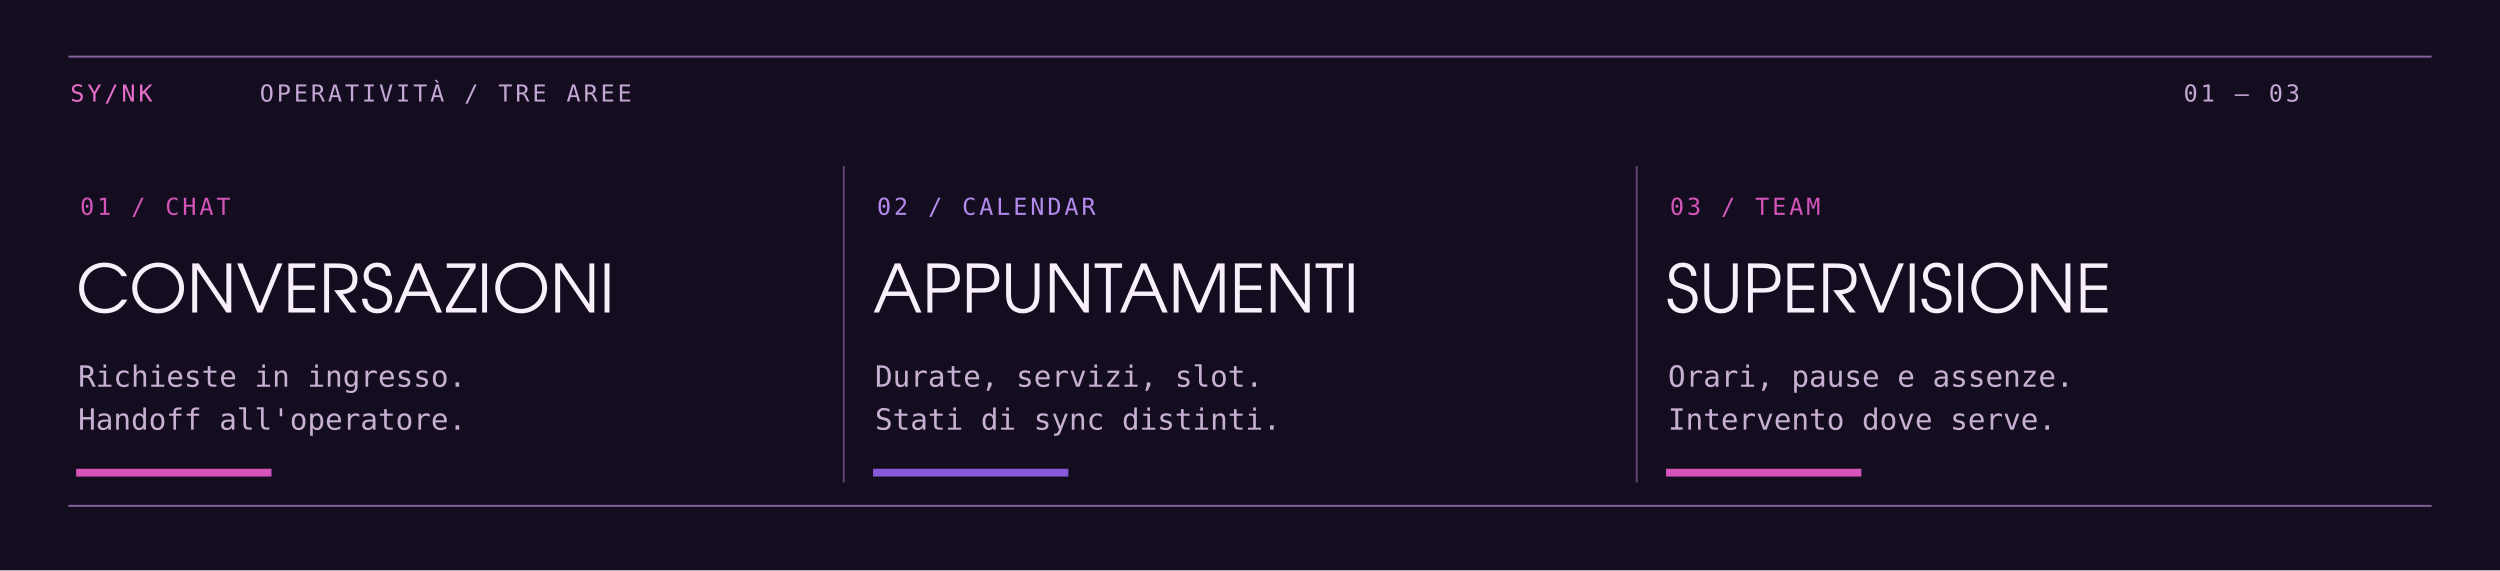
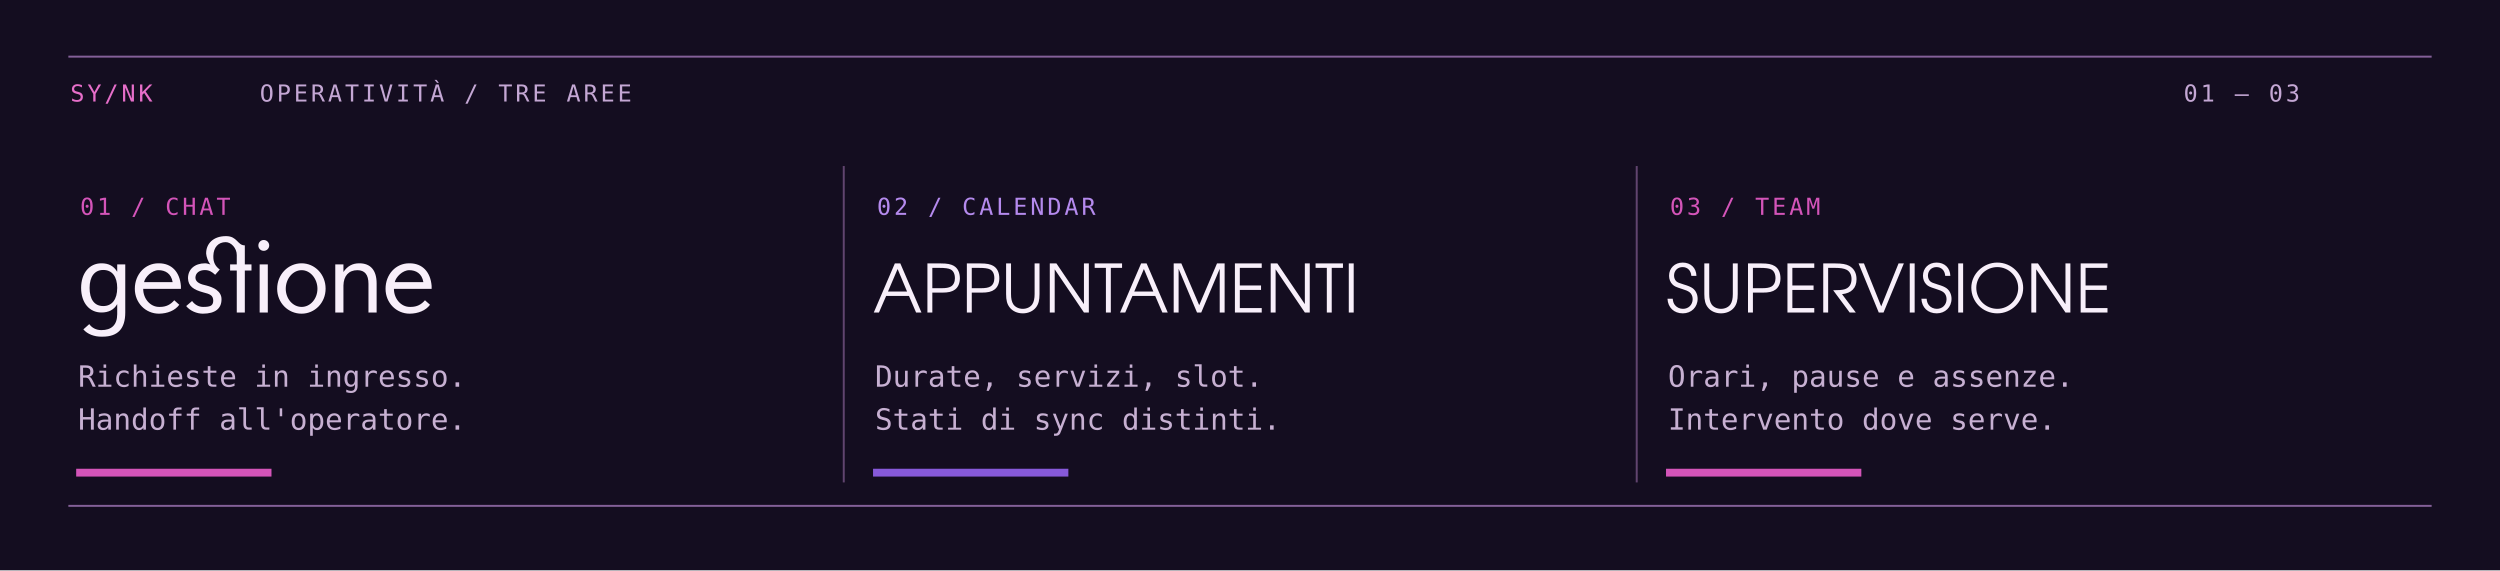
<svg xmlns="http://www.w3.org/2000/svg" width="1280" height="292" viewBox="0 0 1280 292" role="img" aria-labelledby="t d">
  <rect width="1280" height="292" fill="#140D20" />
  <path d="M35 29H1245M35 259H1245" stroke="#846099" />
  <path d="M432 85V247M838 85V247" stroke="#61446F" stroke-width="1" />
  <g font-family="Consolas,DejaVu Sans Mono,monospace" font-size="12" letter-spacing="1.5">
    <text x="36" y="52" fill="#E66EC9">SY/NK</text>
    <text x="133" y="52" fill="#C4A7D4">OPERATIVITÀ / TRE AREE</text>
    <text x="1118" y="52" fill="#C4A7D4">01 — 03</text>
    <text x="41" y="110" fill="#D454B9">01 / CHAT</text>
    <text x="449" y="110" fill="#B58AEE">02 / CALENDAR</text>
    <text x="855" y="110" fill="#D454B9">03 / TEAM</text>
  </g>
  <g font-family="Universalis ADF Std,URW Gothic,Arial,sans-serif" font-variant-ligatures="common-ligatures discretionary-ligatures" font-weight="400" letter-spacing=".1" font-size="34" fill="#F8EFFA">
-     <text x="39" y="160">CONVERSAZIONI</text>
+     <g transform="translate(39 160) scale(0.055 -0.055)">
+       <path d="M382 229C382 122 334 60 252 60C169 60 125 123 125 229C125 336 173 396 252 396C336 396 382 333 382 229ZM457 0V448H382V379C349 434 302 458 235 458C121 458 46 364 46 229C46 90 124 0 235 0C302 0 352 25 382 78V-15C382 -117 328 -164 234 -164C186 -164 145 -142 122 -108L67 -157C105 -203 171 -225 233 -225H245C390 -225 457 -149 457 0ZM913 114C879 74 838 52 780 52H772C690 52 624 128 624 220H975V222V247C965 376 890 458 770 458H766C641 458 546 354 546 221C546 90 646 -11 771 -11C850 -10 920 18 960 72ZM632 283C642 330 704 394 767 394C829 394 885 363 898 283ZM1024 60C1061 14 1125 -11 1179 -11C1297 -11 1353 39 1353 122V124C1353 199 1279 234 1213 251C1162 262 1113 278 1110 322C1110 369 1148 395 1198 395C1239 395 1265 378 1294 351L1337 400C1295 430 1277 468 1277 517V528C1279 606 1323 655 1392 655C1442 655 1495 600 1495 535V448H1433V391H1495V0H1570V391H1632V448H1570V625H1569C1501 625 1500 711 1396 711H1394C1276 711 1210 640 1210 552V548C1212 520 1227 473 1250 447C1234 452 1215 458 1201 458C1103 458 1041 402 1041 319C1043 245 1092 212 1184 187C1243 172 1276 162 1276 108C1274 62 1248 52 1181 52C1143 52 1105 71 1079 107ZM1708 448V0H1784V448ZM1746 675C1718 675 1696 652 1696 624C1696 596 1718 574 1746 574C1774 574 1797 596 1797 624C1797 652 1774 675 1746 675ZM2098 458C1973 458 1871 354 1871 221C1871 90 1973 -11 2098 -11C2222 -11 2322 91 2322 222C2322 355 2222 458 2098 458ZM2099 394C2180 394 2246 314 2246 221C2246 128 2180 52 2099 52C2017 52 1951 128 1951 221C1951 314 2017 394 2099 394ZM2797 270C2797 394 2740 458 2636 458C2571 458 2524 431 2488 377V448H2412V0H2488V252C2490 341 2537 394 2619 394C2687 393 2721 352 2721 267V0H2797ZM3247 114C3213 74 3172 52 3114 52H3106C3024 52 2958 128 2958 220H3309V222V247C3299 376 3224 458 3104 458H3100C2975 458 2880 354 2880 221C2880 90 2980 -11 3105 -11C3184 -10 3254 18 3294 72ZM2966 283C2976 330 3038 394 3101 394C3163 394 3219 363 3232 283Z" />
+     </g>
    <text x="447" y="160">APPUNTAMENTI</text>
    <text x="853" y="160">SUPERVISIONE</text>
  </g>
  <g font-family="Consolas,DejaVu Sans Mono,monospace" font-size="15" fill="#C7B0D2">
    <text x="40" y="198">Richieste in ingresso.</text>
    <text x="40" y="220">Handoff all'operatore.</text>
    <text x="448" y="198">Durate, servizi, slot.</text>
    <text x="448" y="220">Stati di sync distinti.</text>
    <text x="854" y="198">Orari, pause e assenze.</text>
    <text x="854" y="220">Intervento dove serve.</text>
  </g>
  <rect x="39" y="240" width="100" height="4" fill="#D454B9" />
  <rect x="447" y="240" width="100" height="4" fill="#8759DA" />
  <rect x="853" y="240" width="100" height="4" fill="#D454B9" />
</svg>
